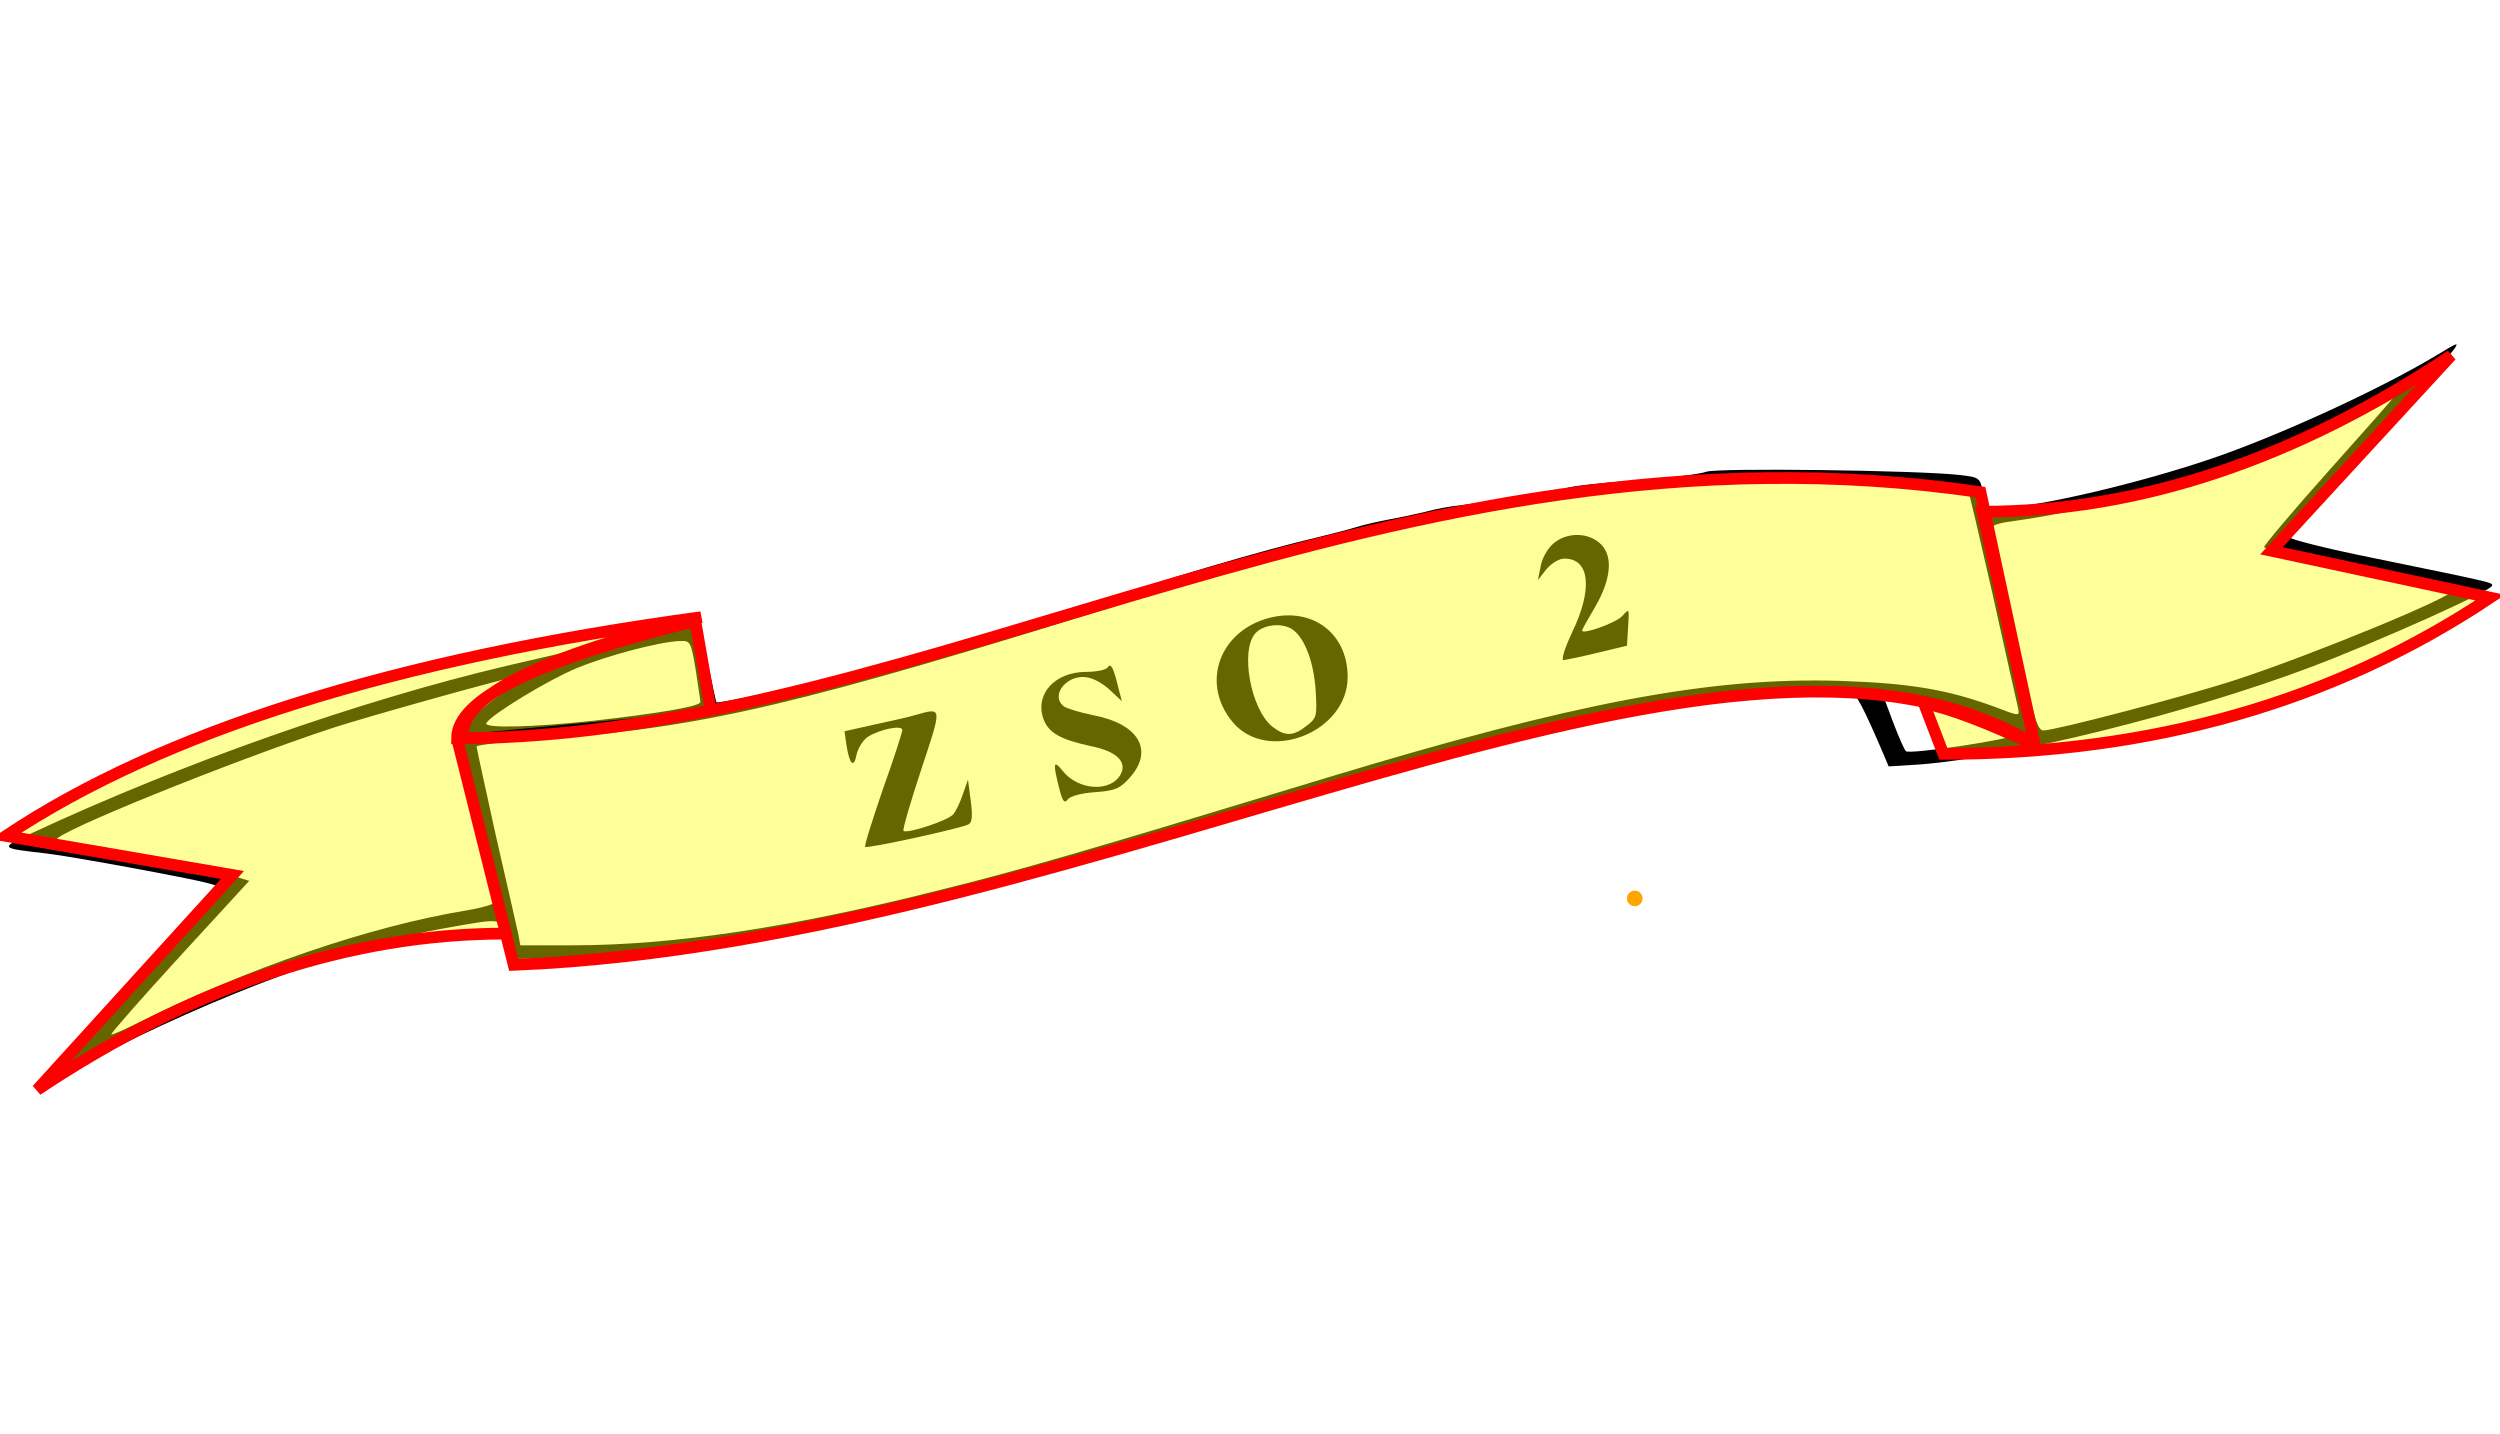
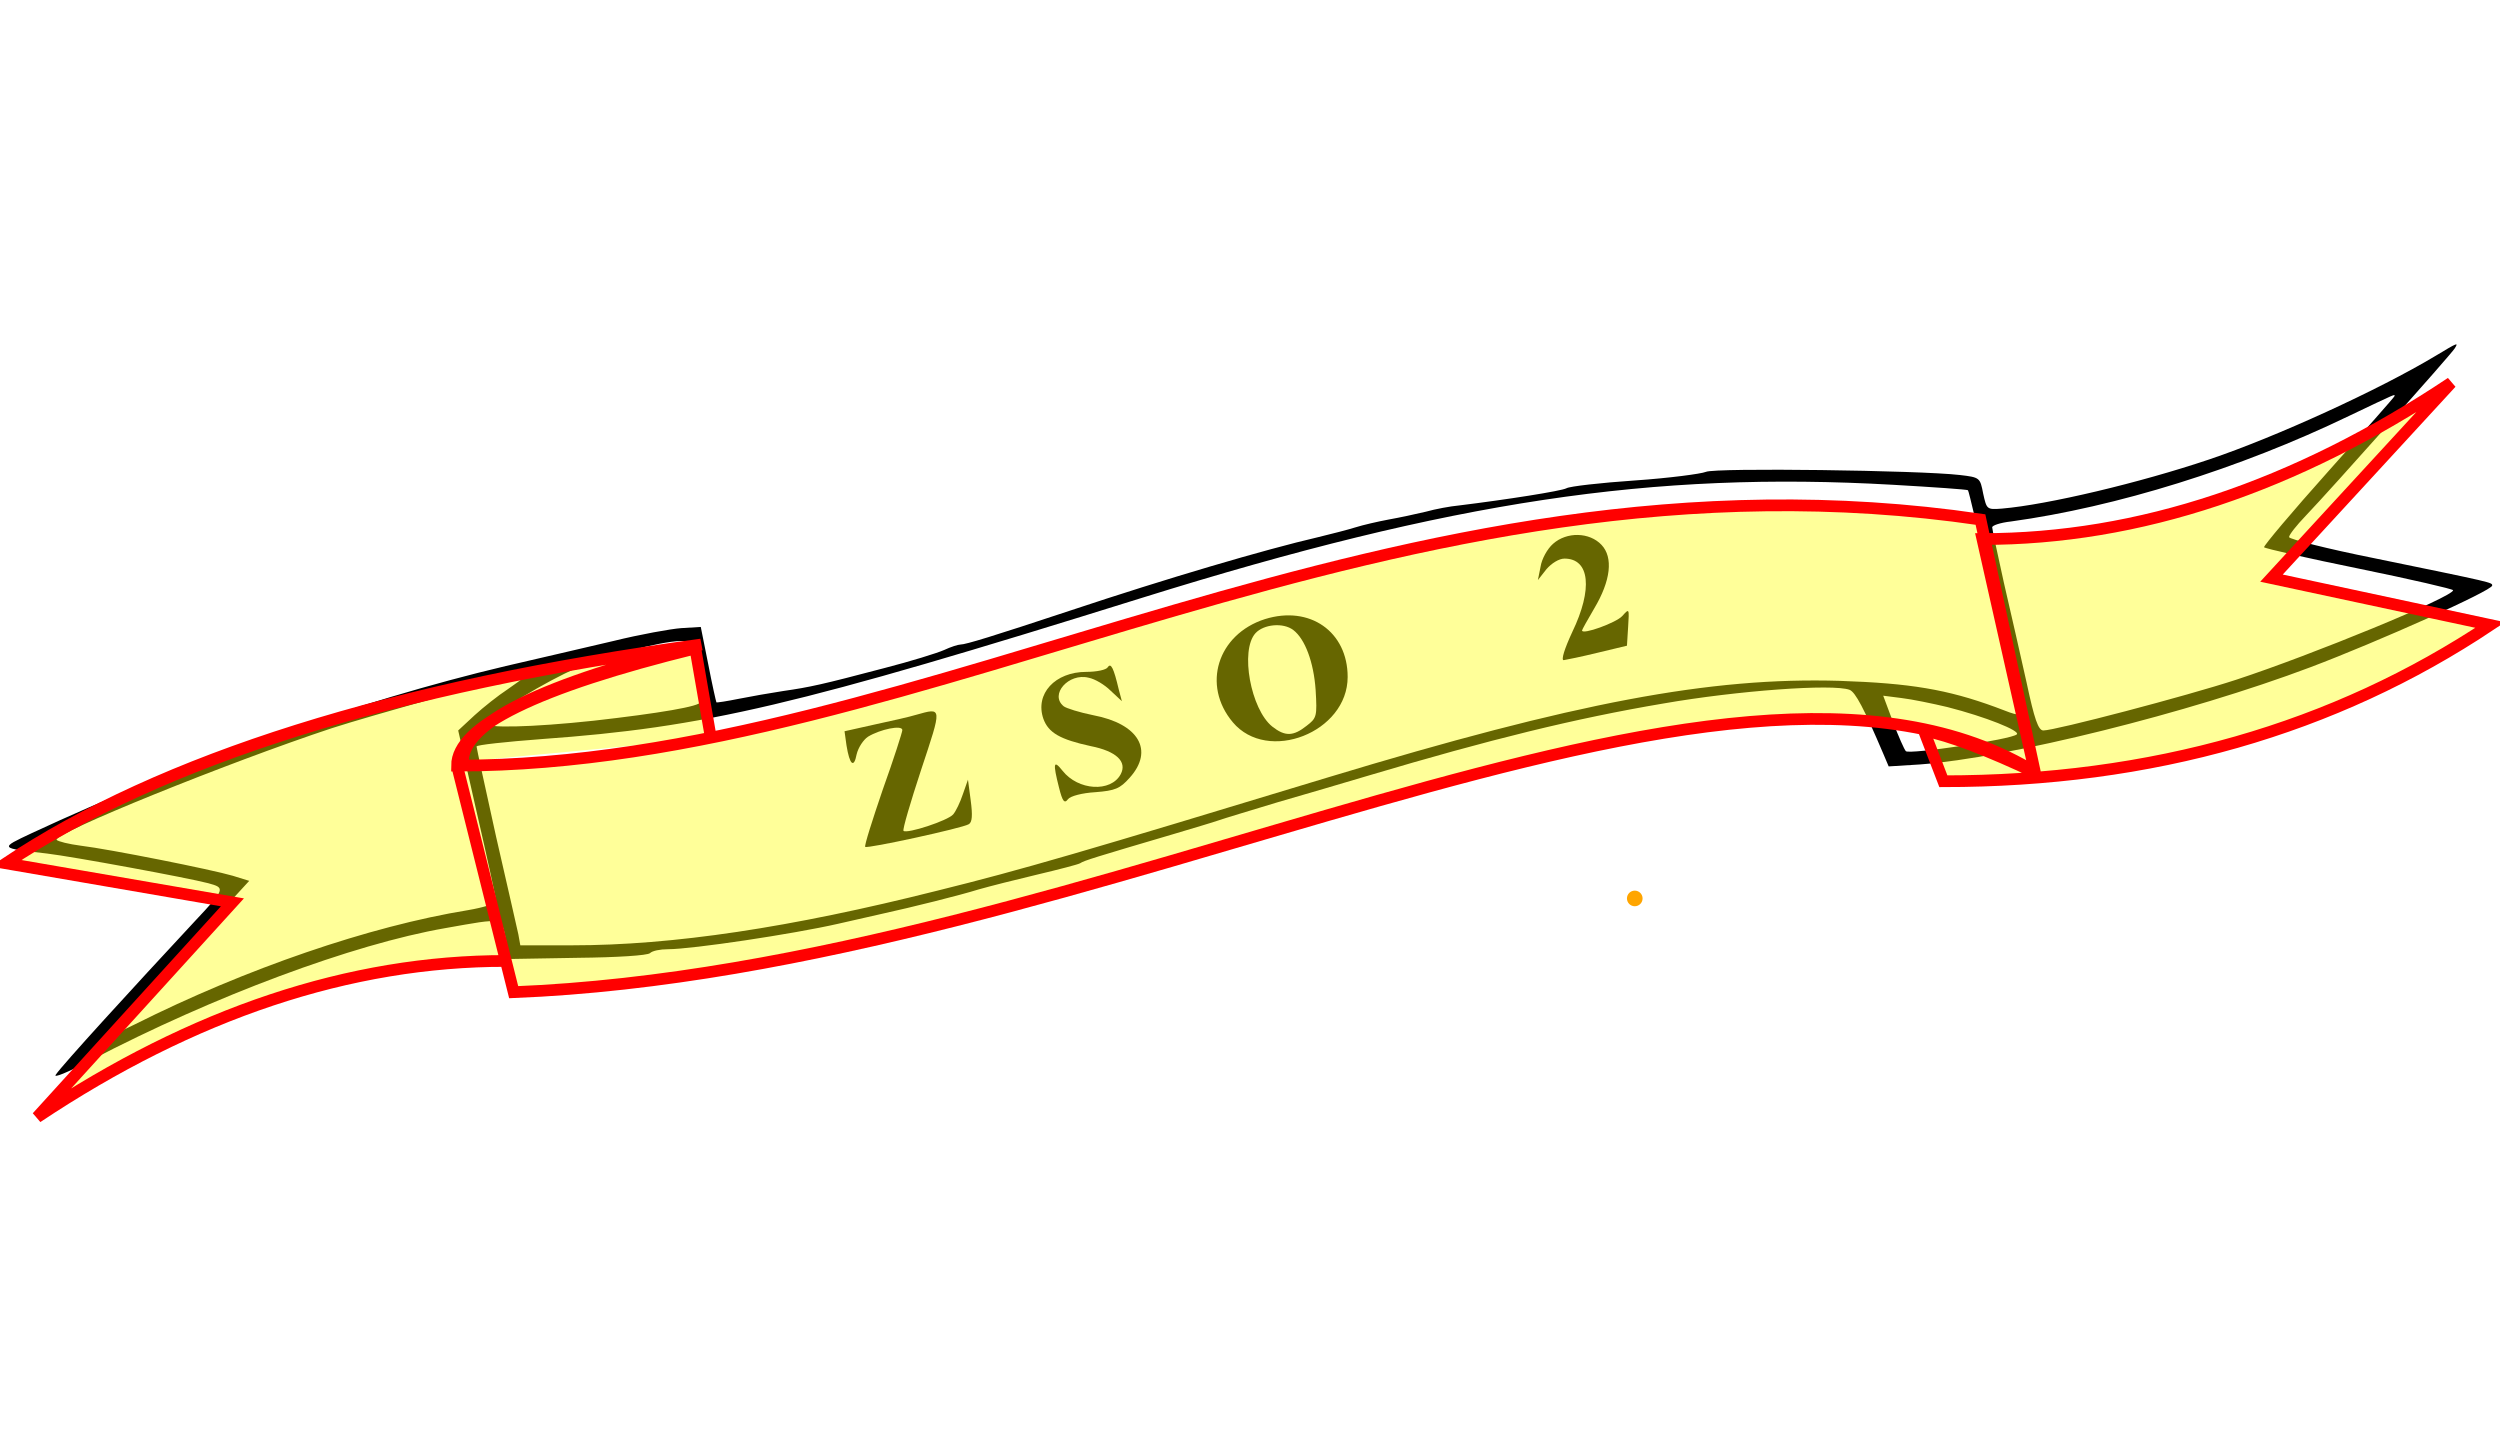
<svg xmlns="http://www.w3.org/2000/svg" version="1.0" width="640pt" height="367pt" viewBox="0 0 640 367" preserveAspectRatio="xMidYMid meet">
  <g transform="translate(0,367) scale(0.1,-0.1)" fill="#000000" stroke="none">
    <path d="M6235 2759 c-145 -87 -407 -207 -579 -265 -178 -60 -414 -116 -531 -126 -39 -3 -39 -2 -48 38 -8 41 -8 42 -60 48 -102 12 -627 19 -650 8 -12 -5 -94 -16 -182 -22 -88 -6 -167 -15 -175 -20 -13 -7 -153 -29 -275 -44 -22 -2 -60 -9 -85 -16 -25 -6 -67 -15 -95 -20 -27 -5 -66 -14 -85 -20 -19 -6 -62 -17 -95 -25 -138 -32 -389 -106 -635 -188 -199 -66 -268 -87 -281 -87 -6 0 -25 -6 -42 -14 -18 -8 -86 -29 -152 -46 -163 -43 -191 -49 -260 -59 -33 -5 -84 -14 -114 -20 -30 -6 -55 -10 -57 -9 -1 2 -11 46 -21 98 l-19 95 -50 -3 c-27 -2 -105 -16 -174 -33 -69 -16 -192 -45 -275 -64 -376 -89 -828 -248 -1214 -428 -83 -39 -83 -38 39 -52 67 -8 360 -62 413 -76 44 -12 44 -14 -33 -96 -162 -174 -342 -371 -357 -394 -8 -10 29 5 90 37 314 164 671 297 907 338 152 27 143 28 155 -29 l11 -50 174 3 c99 1 178 6 184 12 6 6 26 10 46 10 62 0 321 39 435 65 39 9 88 20 110 25 82 18 202 48 250 63 28 8 95 25 150 38 55 13 105 26 110 29 10 7 40 16 240 75 50 15 101 30 115 35 14 5 81 25 150 46 69 20 175 51 235 69 309 92 528 146 753 184 189 33 435 51 477 35 15 -6 37 -48 86 -163 l14 -33 80 5 c227 17 687 131 1000 249 172 65 465 196 465 209 0 8 5 7 -302 70 -120 24 -218 49 -218 54 0 6 19 30 43 55 65 68 372 413 381 428 10 16 9 16 -49 -19z m-105 -103 c0 -2 -76 -88 -169 -192 -93 -104 -167 -192 -165 -195 2 -3 111 -28 244 -55 132 -27 240 -52 240 -55 0 -17 -360 -165 -555 -229 -128 -42 -464 -130 -494 -130 -13 0 -23 29 -43 123 -15 67 -41 182 -58 255 -16 73 -30 137 -30 142 0 5 21 12 48 15 269 37 585 135 865 270 126 60 117 56 117 51z m-1285 -227 c104 -6 191 -12 193 -14 2 -1 30 -121 63 -266 32 -145 61 -274 64 -286 6 -28 8 -28 -57 -3 -123 45 -218 61 -398 67 -332 10 -676 -55 -1310 -247 -629 -191 -782 -236 -1000 -290 -377 -95 -678 -140 -935 -140 l-133 0 -5 28 c-3 15 -29 127 -57 250 -27 123 -50 227 -50 231 0 4 75 12 167 19 418 30 651 85 1538 362 792 247 1305 324 1920 289z m-3064 -474 c6 -41 12 -78 12 -82 1 -11 -105 -29 -273 -48 -158 -17 -284 -20 -275 -6 13 22 158 110 230 140 77 32 215 69 267 70 25 1 27 -2 39 -74z m-441 -19 c0 -2 -19 -16 -41 -31 -23 -15 -61 -45 -84 -66 l-42 -39 48 -212 c27 -117 49 -218 49 -225 0 -6 -31 -16 -72 -23 -252 -41 -569 -150 -852 -292 -32 -16 -60 -28 -61 -26 -2 2 76 91 174 198 l179 195 -42 13 c-54 16 -315 68 -389 77 -31 4 -59 11 -62 15 -10 16 439 198 705 286 92 30 457 132 478 133 6 1 12 -1 12 -3z m3645 -76 c98 -25 188 -61 178 -70 -13 -13 -275 -52 -284 -43 -4 4 -19 38 -33 75 l-25 67 47 -6 c26 -3 79 -14 117 -23z" />
    <path d="M3976 2278 c-15 -13 -29 -39 -32 -58 l-7 -35 22 28 c13 15 32 27 46 27 65 0 73 -78 20 -188 -20 -43 -29 -72 -22 -72 7 1 46 9 87 19 l75 18 3 48 c3 48 3 48 -15 28 -15 -17 -103 -49 -103 -37 0 2 14 27 31 56 43 72 49 131 19 163 -31 33 -89 34 -124 3z" />
    <path d="M3238 2085 c-121 -39 -162 -169 -82 -264 89 -106 294 -26 294 116 0 116 -97 184 -212 148z m73 -28 c30 -23 52 -82 57 -153 4 -68 3 -72 -23 -92 -34 -27 -55 -28 -88 -2 -55 44 -83 195 -43 239 21 23 71 28 97 8z" />
    <path d="M2836 1962 c-4 -7 -29 -12 -55 -12 -80 0 -132 -56 -110 -120 13 -36 43 -53 121 -70 66 -13 94 -40 77 -72 -25 -47 -109 -42 -149 9 -23 29 -25 20 -9 -43 9 -36 14 -42 23 -30 6 8 36 16 70 18 51 4 63 9 88 37 63 70 23 138 -93 160 -35 7 -70 18 -76 23 -37 30 13 86 64 73 16 -3 41 -18 56 -33 l29 -27 -8 30 c-13 55 -20 69 -28 57z" />
    <path d="M2345 1840 c-16 -5 -65 -16 -107 -25 l-76 -17 5 -36 c8 -50 19 -60 26 -23 4 17 17 37 29 45 31 19 88 31 88 17 0 -5 -22 -74 -50 -152 -27 -79 -48 -145 -45 -147 5 -5 249 48 265 58 9 5 10 23 5 61 l-7 53 -13 -37 c-7 -21 -18 -44 -25 -52 -14 -16 -118 -50 -127 -42 -3 3 18 74 45 156 54 163 55 160 -13 141z" />
-     <path d="M1820 1850 l -40 230 q-610 -150 -610 -300 c 1200 0, 2400 850, 3900 630 l 140 -650 l -135 600 q 600 0 1200 400 l -460 -500 l 560 -120 q -600 -400 -1400 -400 l -50 130 q 100 -20 290 -110 c -800 500, -2400 -500, -3900 -560 l -145 580 l 125 -500 q -600 0 -1200 -400 l 500 550 l -580 100 q 600 400 1780 560 q-610 -150 -610 -300 " style="fill:yellow;stroke:red;stroke-width:30;fill-opacity:0.4" />
+     <path d="M1820 1780 l -40 230 q-610 -150 -610 -300 c 1200 0, 2400 850, 3900 630 l 140 -650 l -135 600 q 600 0 1200 400 l -460 -500 l 560 -120 q -600 -400 -1400 -400 l -50 130 q 100 -20 290 -110 c -800 500, -2400 -500, -3900 -560 l -145 580 l 125 -500 q -600 0 -1200 -400 l 500 550 l -580 100 q 600 400 1780 560 q-610 -150 -610 -300" style="fill:yellow;stroke:red;stroke-width:30;fill-opacity:0.4" />
    <circle r="20" cx="4185" cy="1370" fill="orange" stroke="none" />
  </g>
</svg>
